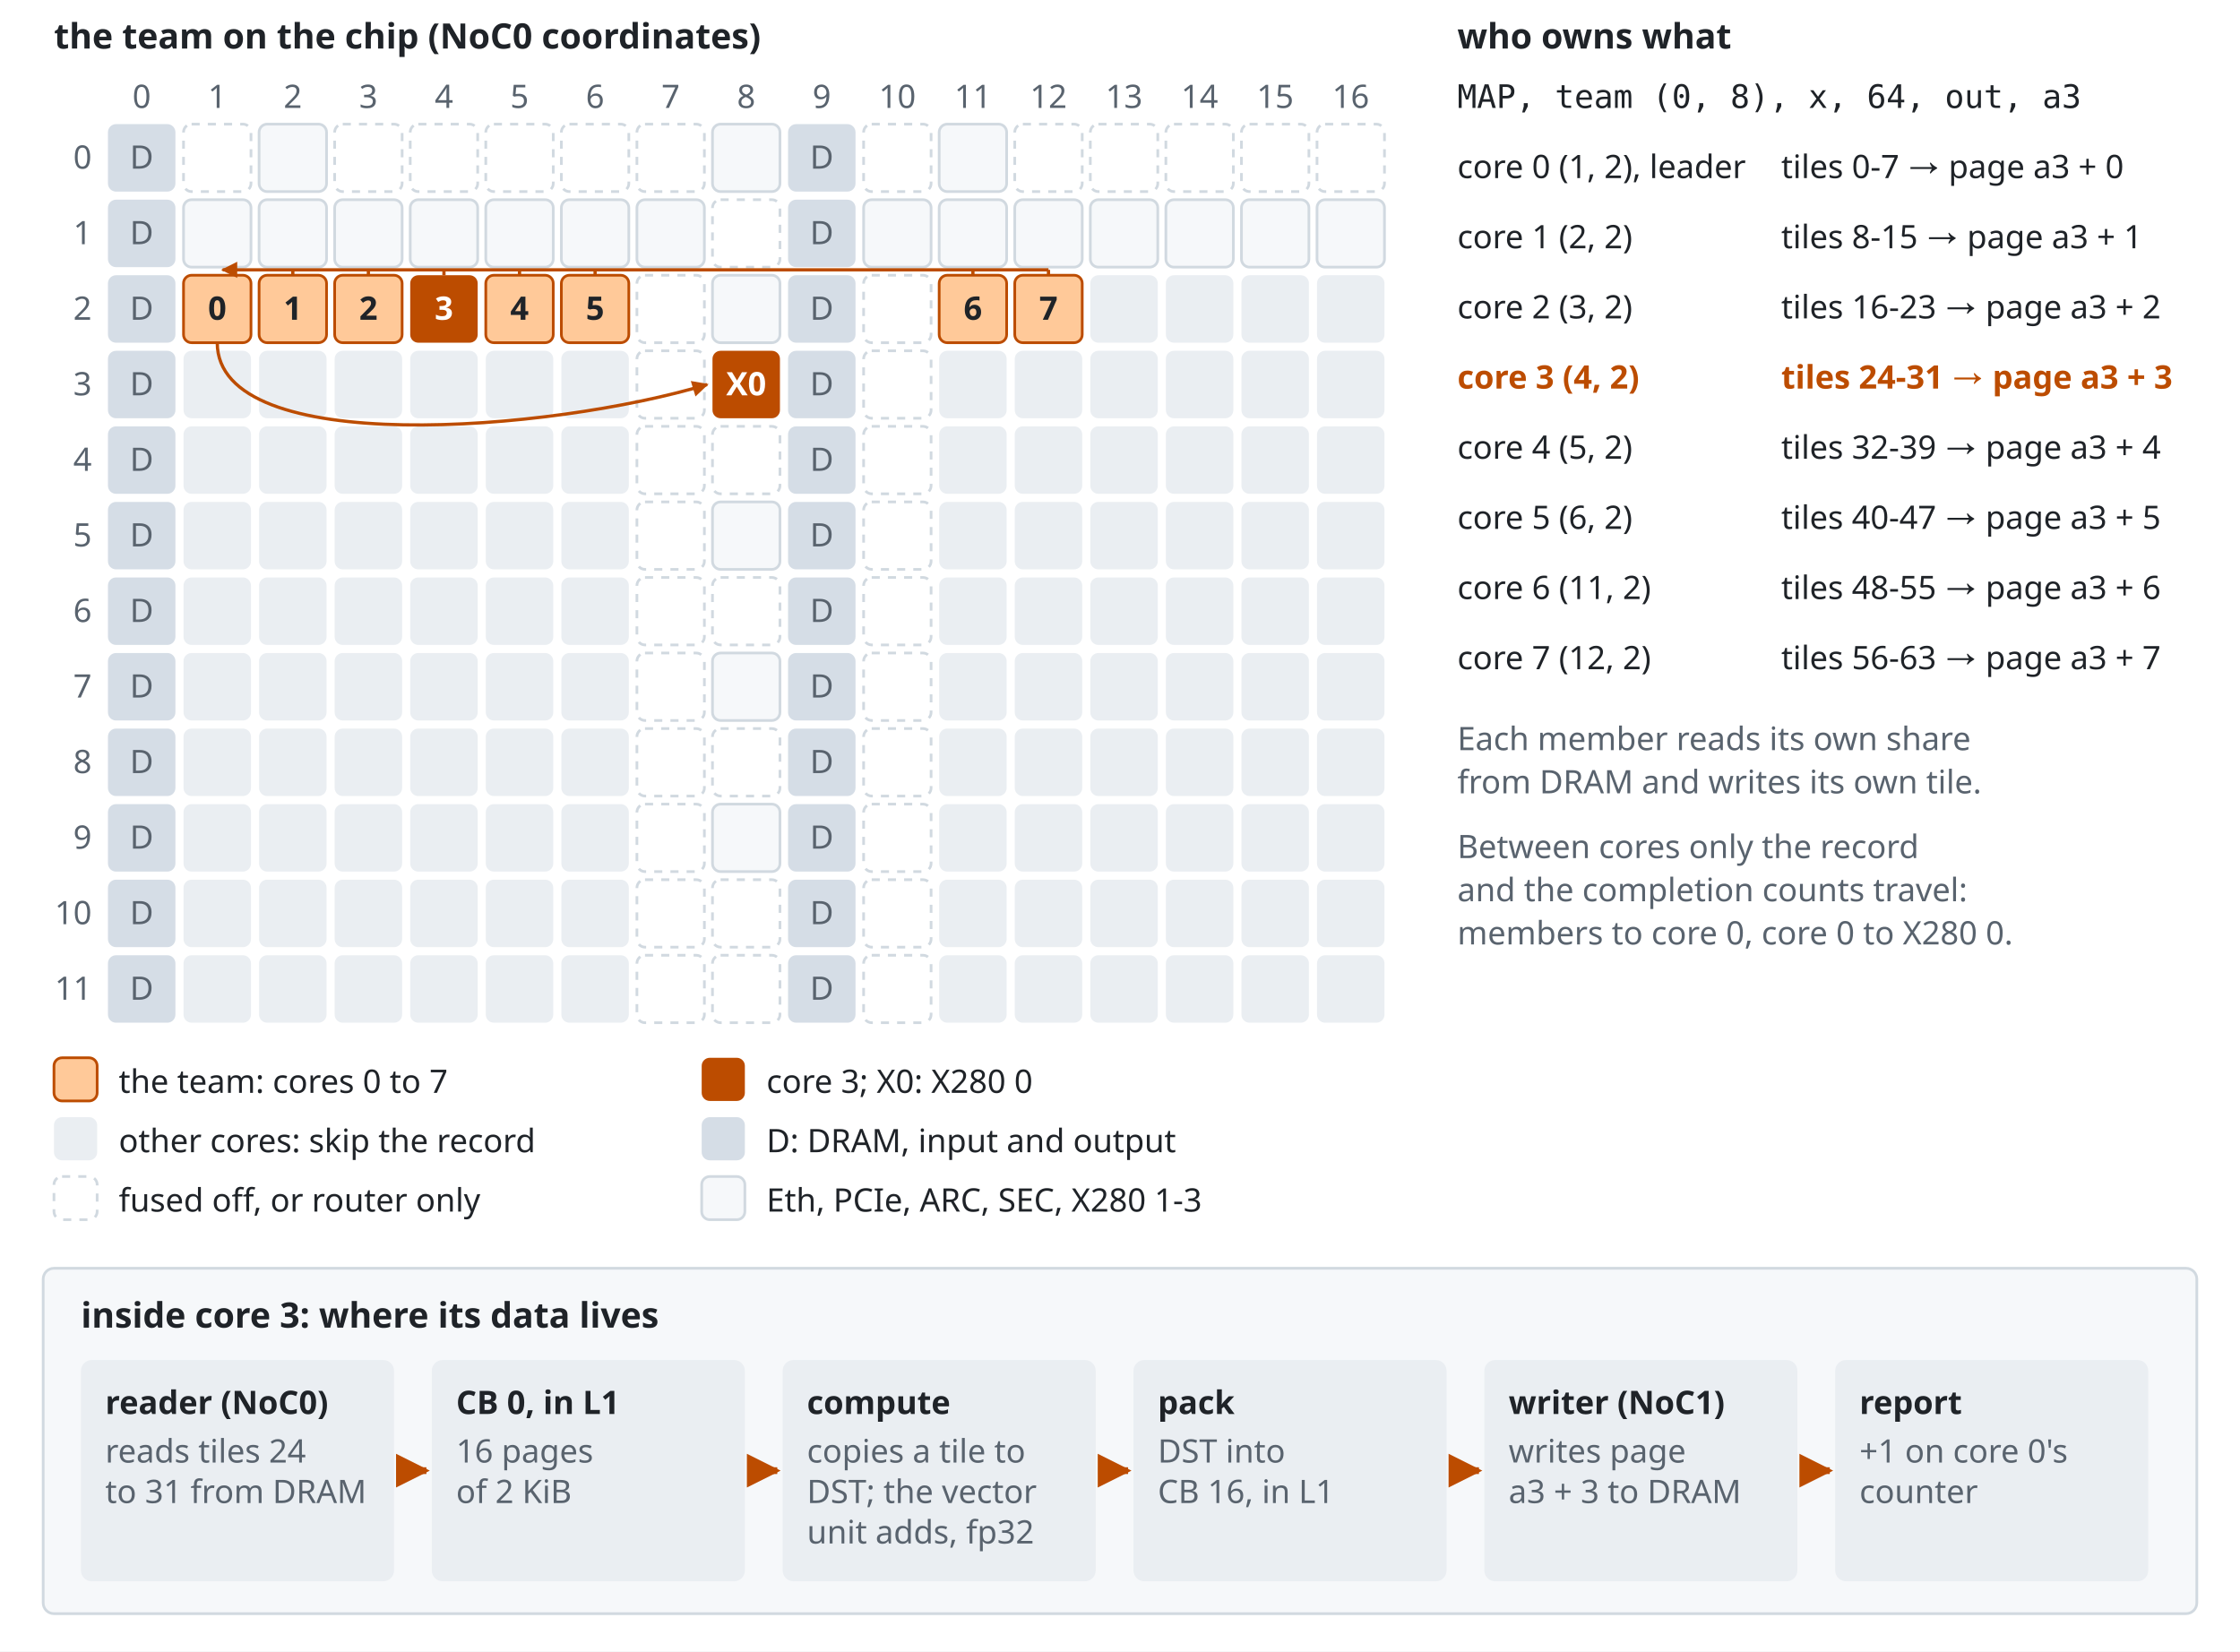
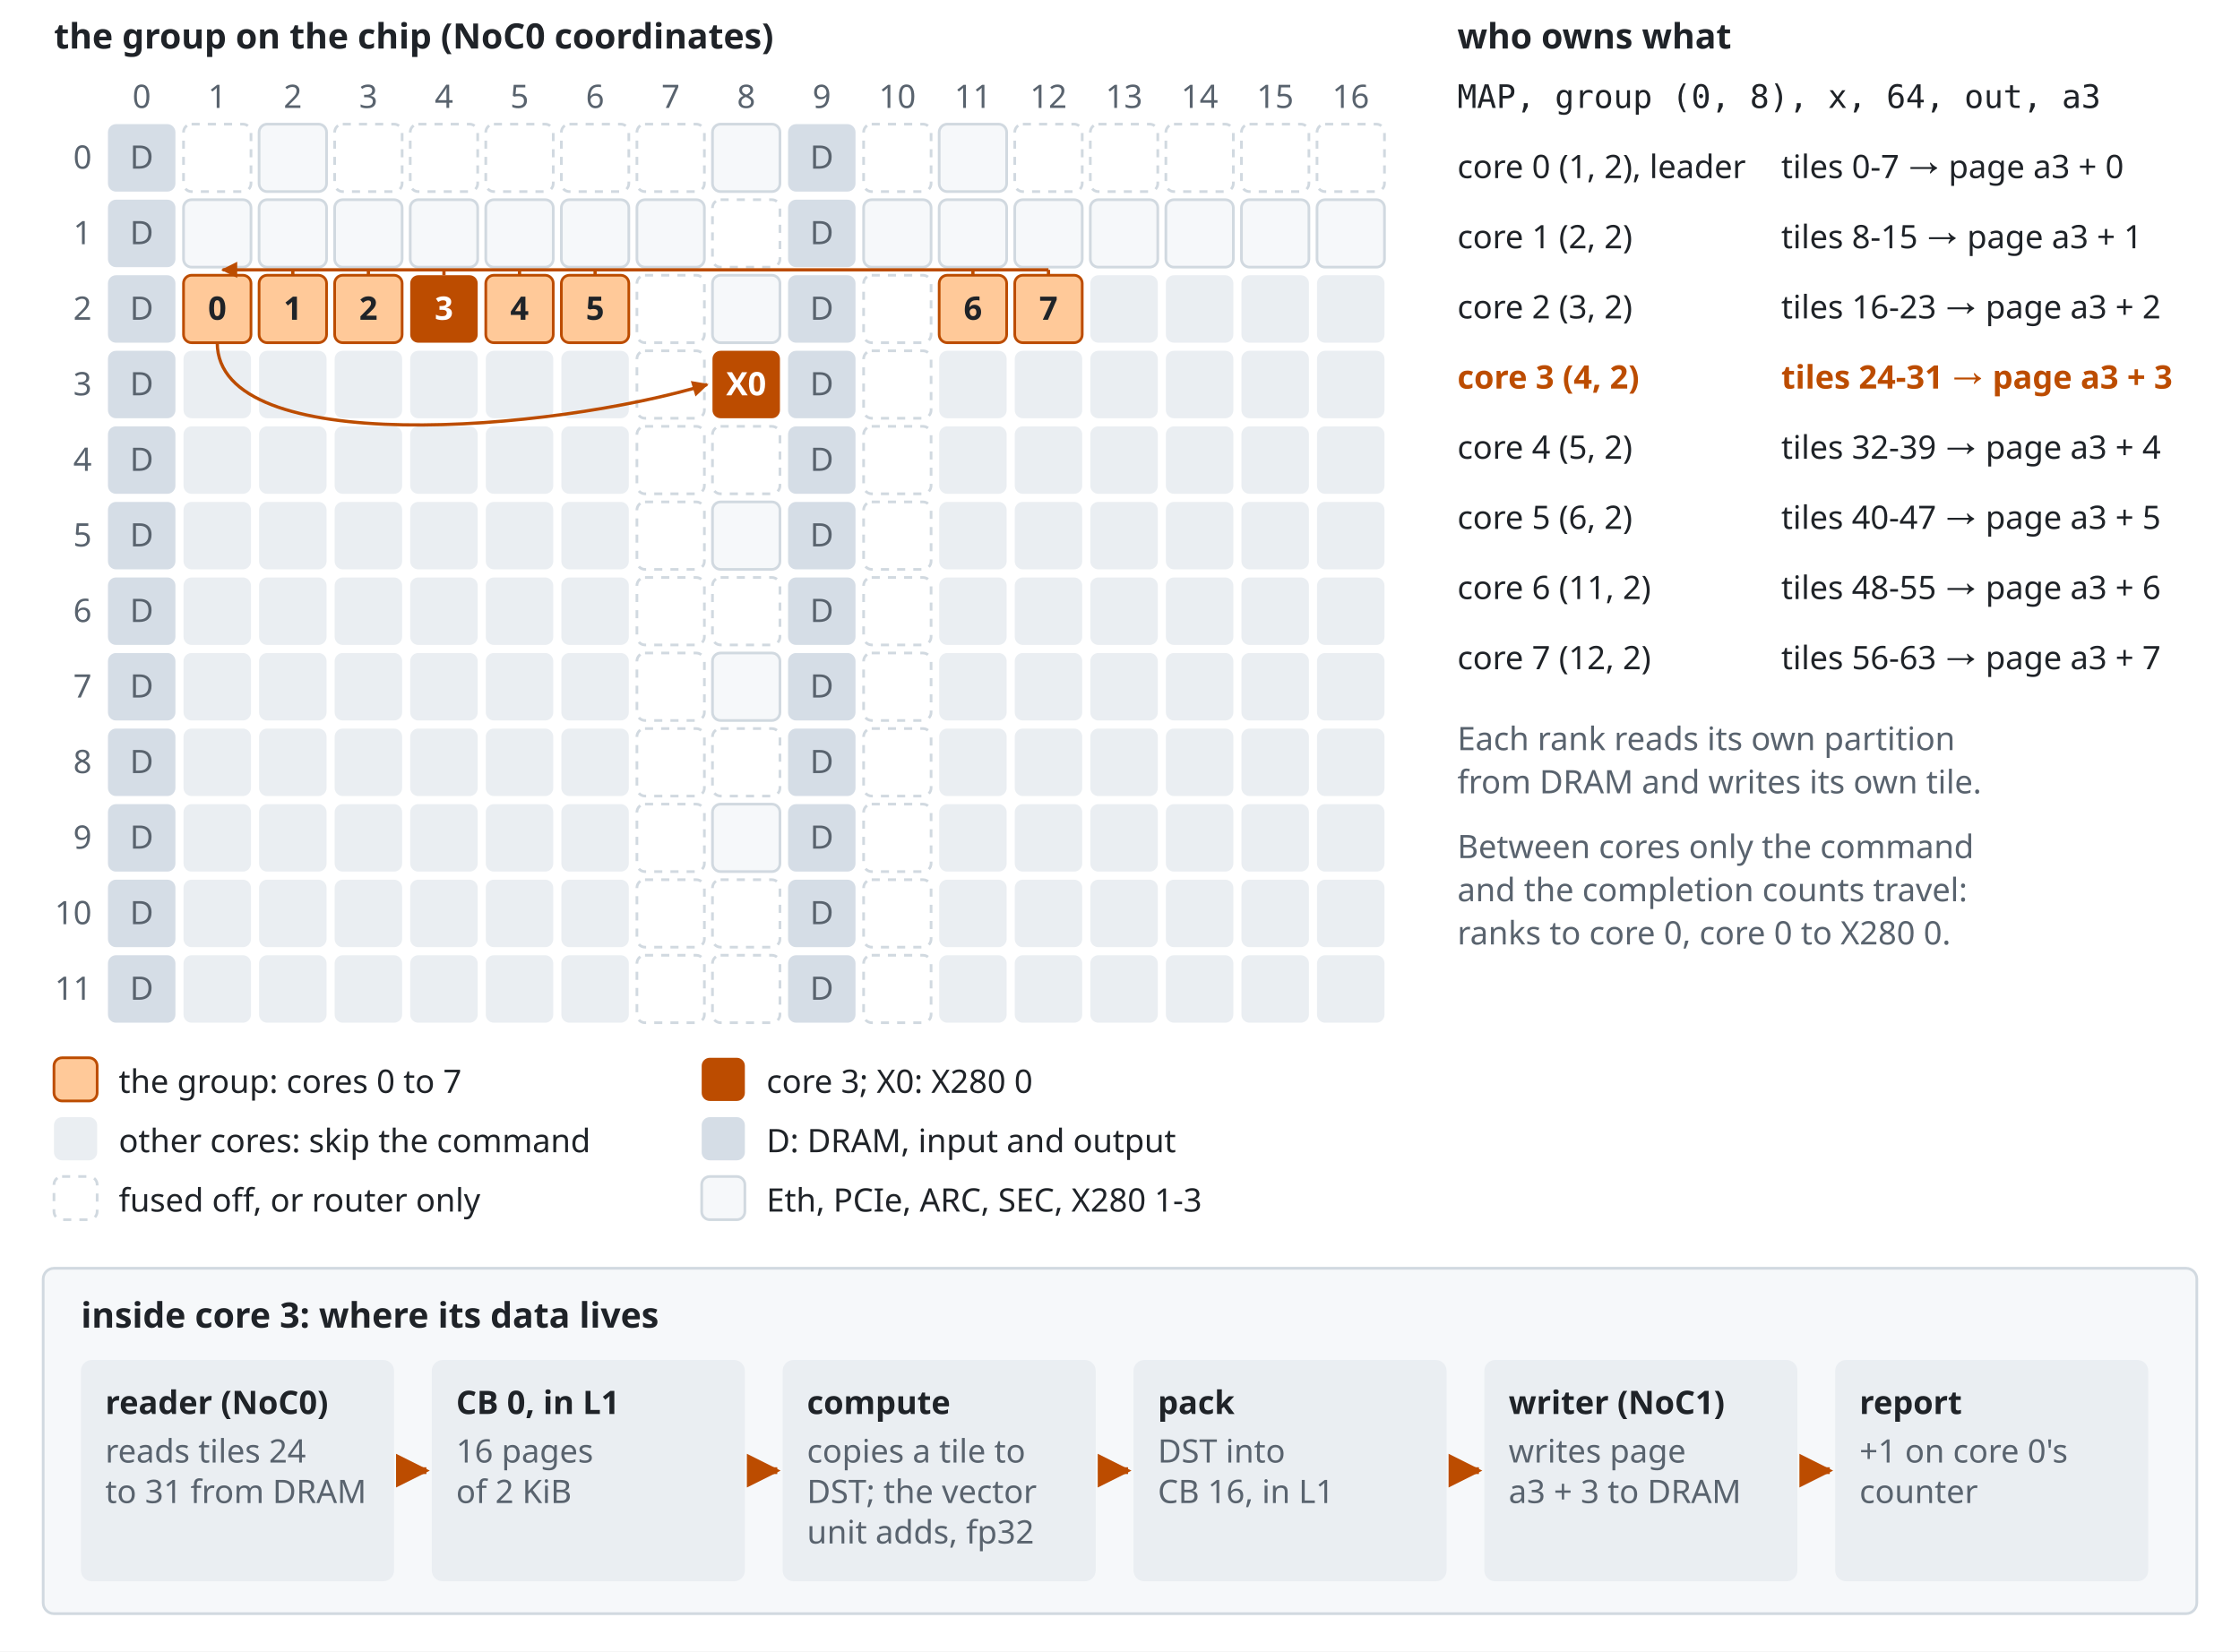
<svg xmlns="http://www.w3.org/2000/svg" width="830" height="612" viewBox="0 0 830 612" role="img">
  <style>
  text { font-family: -apple-system, 'Segoe UI', 'Noto Sans', Helvetica, Arial, sans-serif; font-size: 13px; fill: #1f2328; }
  .mono { font-family: ui-monospace, SFMono-Regular, Menlo, Consolas, 'DejaVu Sans Mono', monospace; }
  .b { font-weight: 600; }
  .h { font-size: 14px; font-weight: 600; }
  .m { fill: #59636e; }
  .a { fill: #bc4c00; }
  .s { font-size: 12px; }
  .box { fill: #f6f8fa; stroke: #d1d9e0; stroke-width: 1; }
  .plan { fill: none; stroke: #818b98; stroke-width: 1; stroke-dasharray: 5 4; }
  .dram { fill: #d5dde6; stroke: none; }
  .edge { fill: #f6f8fa; stroke: #d1d9e0; stroke-width: 1; }
  .off { fill: none; stroke: #d1d9e0; stroke-width: 1; stroke-dasharray: 3 3; }
  .hot { fill: #bc4c00; stroke: none; }
  .on { fill: #ffffff; }
  .cell { fill: #eaeef2; stroke: none; }
  .team { fill: #ffc999; stroke: #bc4c00; stroke-width: 1; }
  .abox { fill: #fff1e5; stroke: #bc4c00; stroke-width: 1.5; }
  .ln { stroke: #818b98; stroke-width: 1.5; fill: none; }
  .thin { stroke: #818b98; stroke-width: 1; fill: none; }
  .grid { stroke: #d1d9e0; stroke-width: 1; fill: none; }
  .al { stroke: #bc4c00; stroke-width: 2.5; fill: none; }
  .ad { stroke: #bc4c00; stroke-width: 2; fill: none; stroke-dasharray: 6 4; }
  .athin { stroke: #bc4c00; stroke-width: 1.2; fill: none; }
</style>
  <defs>
    <marker id="ha" viewBox="0 0 10 10" refX="9" refY="5" markerWidth="5" markerHeight="5" orient="auto-start-reverse">
      <path d="M0,0 L10,5 L0,10 z" fill="#bc4c00" />
    </marker>
    <marker id="hl" viewBox="0 0 10 10" refX="9" refY="5" markerWidth="5" markerHeight="5" orient="auto-start-reverse">
      <path d="M0,0 L10,5 L0,10 z" fill="#818b98" />
    </marker>
  </defs>
  <rect width="830" height="612" fill="#ffffff" />
-   <text x="20" y="18" class="b" xml:space="preserve">the team on the chip (NoC0 coordinates)</text>
+   <text x="20" y="18" class="b" xml:space="preserve">the group on the chip (NoC0 coordinates)</text>
  <text x="52.5" y="40" class="s m" text-anchor="middle" xml:space="preserve">0</text>
  <text x="80.5" y="40" class="s m" text-anchor="middle" xml:space="preserve">1</text>
  <text x="108.5" y="40" class="s m" text-anchor="middle" xml:space="preserve">2</text>
  <text x="136.5" y="40" class="s m" text-anchor="middle" xml:space="preserve">3</text>
  <text x="164.5" y="40" class="s m" text-anchor="middle" xml:space="preserve">4</text>
  <text x="192.5" y="40" class="s m" text-anchor="middle" xml:space="preserve">5</text>
  <text x="220.5" y="40" class="s m" text-anchor="middle" xml:space="preserve">6</text>
  <text x="248.5" y="40" class="s m" text-anchor="middle" xml:space="preserve">7</text>
  <text x="276.5" y="40" class="s m" text-anchor="middle" xml:space="preserve">8</text>
  <text x="304.5" y="40" class="s m" text-anchor="middle" xml:space="preserve">9</text>
  <text x="332.5" y="40" class="s m" text-anchor="middle" xml:space="preserve">10</text>
  <text x="360.5" y="40" class="s m" text-anchor="middle" xml:space="preserve">11</text>
  <text x="388.5" y="40" class="s m" text-anchor="middle" xml:space="preserve">12</text>
  <text x="416.5" y="40" class="s m" text-anchor="middle" xml:space="preserve">13</text>
  <text x="444.5" y="40" class="s m" text-anchor="middle" xml:space="preserve">14</text>
  <text x="472.5" y="40" class="s m" text-anchor="middle" xml:space="preserve">15</text>
  <text x="500.5" y="40" class="s m" text-anchor="middle" xml:space="preserve">16</text>
  <text x="34" y="62.5" class="s m" text-anchor="end" xml:space="preserve">0</text>
  <text x="34" y="90.5" class="s m" text-anchor="end" xml:space="preserve">1</text>
  <text x="34" y="118.5" class="s m" text-anchor="end" xml:space="preserve">2</text>
  <text x="34" y="146.5" class="s m" text-anchor="end" xml:space="preserve">3</text>
  <text x="34" y="174.5" class="s m" text-anchor="end" xml:space="preserve">4</text>
  <text x="34" y="202.5" class="s m" text-anchor="end" xml:space="preserve">5</text>
  <text x="34" y="230.5" class="s m" text-anchor="end" xml:space="preserve">6</text>
  <text x="34" y="258.5" class="s m" text-anchor="end" xml:space="preserve">7</text>
  <text x="34" y="286.5" class="s m" text-anchor="end" xml:space="preserve">8</text>
  <text x="34" y="314.5" class="s m" text-anchor="end" xml:space="preserve">9</text>
  <text x="34" y="342.5" class="s m" text-anchor="end" xml:space="preserve">10</text>
  <text x="34" y="370.5" class="s m" text-anchor="end" xml:space="preserve">11</text>
  <rect x="40" y="46" width="25" height="25" rx="3" class="dram" />
  <text x="52.5" y="62.5" class="s m" text-anchor="middle" xml:space="preserve">D</text>
  <rect x="68" y="46" width="25" height="25" rx="3" class="off" />
  <rect x="96" y="46" width="25" height="25" rx="3" class="edge" />
  <rect x="124" y="46" width="25" height="25" rx="3" class="off" />
  <rect x="152" y="46" width="25" height="25" rx="3" class="off" />
  <rect x="180" y="46" width="25" height="25" rx="3" class="off" />
  <rect x="208" y="46" width="25" height="25" rx="3" class="off" />
  <rect x="236" y="46" width="25" height="25" rx="3" class="off" />
  <rect x="264" y="46" width="25" height="25" rx="3" class="edge" />
  <rect x="292" y="46" width="25" height="25" rx="3" class="dram" />
  <text x="304.5" y="62.5" class="s m" text-anchor="middle" xml:space="preserve">D</text>
  <rect x="320" y="46" width="25" height="25" rx="3" class="off" />
  <rect x="348" y="46" width="25" height="25" rx="3" class="edge" />
  <rect x="376" y="46" width="25" height="25" rx="3" class="off" />
  <rect x="404" y="46" width="25" height="25" rx="3" class="off" />
  <rect x="432" y="46" width="25" height="25" rx="3" class="off" />
  <rect x="460" y="46" width="25" height="25" rx="3" class="off" />
  <rect x="488" y="46" width="25" height="25" rx="3" class="off" />
  <rect x="40" y="74" width="25" height="25" rx="3" class="dram" />
  <text x="52.5" y="90.5" class="s m" text-anchor="middle" xml:space="preserve">D</text>
  <rect x="68" y="74" width="25" height="25" rx="3" class="edge" />
  <rect x="96" y="74" width="25" height="25" rx="3" class="edge" />
  <rect x="124" y="74" width="25" height="25" rx="3" class="edge" />
  <rect x="152" y="74" width="25" height="25" rx="3" class="edge" />
  <rect x="180" y="74" width="25" height="25" rx="3" class="edge" />
  <rect x="208" y="74" width="25" height="25" rx="3" class="edge" />
  <rect x="236" y="74" width="25" height="25" rx="3" class="edge" />
  <rect x="264" y="74" width="25" height="25" rx="3" class="off" />
  <rect x="292" y="74" width="25" height="25" rx="3" class="dram" />
  <text x="304.5" y="90.5" class="s m" text-anchor="middle" xml:space="preserve">D</text>
  <rect x="320" y="74" width="25" height="25" rx="3" class="edge" />
  <rect x="348" y="74" width="25" height="25" rx="3" class="edge" />
  <rect x="376" y="74" width="25" height="25" rx="3" class="edge" />
  <rect x="404" y="74" width="25" height="25" rx="3" class="edge" />
  <rect x="432" y="74" width="25" height="25" rx="3" class="edge" />
  <rect x="460" y="74" width="25" height="25" rx="3" class="edge" />
  <rect x="488" y="74" width="25" height="25" rx="3" class="edge" />
  <rect x="40" y="102" width="25" height="25" rx="3" class="dram" />
  <text x="52.5" y="118.5" class="s m" text-anchor="middle" xml:space="preserve">D</text>
  <rect x="68" y="102" width="25" height="25" rx="3" class="team" />
  <text x="80.5" y="118.5" class="s b" text-anchor="middle" xml:space="preserve">0</text>
  <rect x="96" y="102" width="25" height="25" rx="3" class="team" />
  <text x="108.5" y="118.5" class="s b" text-anchor="middle" xml:space="preserve">1</text>
  <rect x="124" y="102" width="25" height="25" rx="3" class="team" />
  <text x="136.5" y="118.5" class="s b" text-anchor="middle" xml:space="preserve">2</text>
  <rect x="152" y="102" width="25" height="25" rx="3" class="hot" />
  <text x="164.5" y="118.5" class="s b on" text-anchor="middle" xml:space="preserve">3</text>
  <rect x="180" y="102" width="25" height="25" rx="3" class="team" />
  <text x="192.5" y="118.5" class="s b" text-anchor="middle" xml:space="preserve">4</text>
  <rect x="208" y="102" width="25" height="25" rx="3" class="team" />
  <text x="220.5" y="118.5" class="s b" text-anchor="middle" xml:space="preserve">5</text>
  <rect x="236" y="102" width="25" height="25" rx="3" class="off" />
  <rect x="264" y="102" width="25" height="25" rx="3" class="edge" />
  <rect x="292" y="102" width="25" height="25" rx="3" class="dram" />
  <text x="304.5" y="118.5" class="s m" text-anchor="middle" xml:space="preserve">D</text>
  <rect x="320" y="102" width="25" height="25" rx="3" class="off" />
  <rect x="348" y="102" width="25" height="25" rx="3" class="team" />
  <text x="360.5" y="118.5" class="s b" text-anchor="middle" xml:space="preserve">6</text>
  <rect x="376" y="102" width="25" height="25" rx="3" class="team" />
  <text x="388.5" y="118.5" class="s b" text-anchor="middle" xml:space="preserve">7</text>
  <rect x="404" y="102" width="25" height="25" rx="3" class="cell" />
  <rect x="432" y="102" width="25" height="25" rx="3" class="cell" />
  <rect x="460" y="102" width="25" height="25" rx="3" class="cell" />
  <rect x="488" y="102" width="25" height="25" rx="3" class="cell" />
  <rect x="40" y="130" width="25" height="25" rx="3" class="dram" />
  <text x="52.5" y="146.5" class="s m" text-anchor="middle" xml:space="preserve">D</text>
  <rect x="68" y="130" width="25" height="25" rx="3" class="cell" />
  <rect x="96" y="130" width="25" height="25" rx="3" class="cell" />
  <rect x="124" y="130" width="25" height="25" rx="3" class="cell" />
  <rect x="152" y="130" width="25" height="25" rx="3" class="cell" />
  <rect x="180" y="130" width="25" height="25" rx="3" class="cell" />
  <rect x="208" y="130" width="25" height="25" rx="3" class="cell" />
  <rect x="236" y="130" width="25" height="25" rx="3" class="off" />
  <rect x="264" y="130" width="25" height="25" rx="3" class="hot" />
  <text x="276.5" y="146.5" class="s b on" text-anchor="middle" xml:space="preserve">X0</text>
  <rect x="292" y="130" width="25" height="25" rx="3" class="dram" />
  <text x="304.5" y="146.5" class="s m" text-anchor="middle" xml:space="preserve">D</text>
  <rect x="320" y="130" width="25" height="25" rx="3" class="off" />
  <rect x="348" y="130" width="25" height="25" rx="3" class="cell" />
  <rect x="376" y="130" width="25" height="25" rx="3" class="cell" />
  <rect x="404" y="130" width="25" height="25" rx="3" class="cell" />
  <rect x="432" y="130" width="25" height="25" rx="3" class="cell" />
  <rect x="460" y="130" width="25" height="25" rx="3" class="cell" />
  <rect x="488" y="130" width="25" height="25" rx="3" class="cell" />
  <rect x="40" y="158" width="25" height="25" rx="3" class="dram" />
  <text x="52.5" y="174.5" class="s m" text-anchor="middle" xml:space="preserve">D</text>
  <rect x="68" y="158" width="25" height="25" rx="3" class="cell" />
  <rect x="96" y="158" width="25" height="25" rx="3" class="cell" />
  <rect x="124" y="158" width="25" height="25" rx="3" class="cell" />
  <rect x="152" y="158" width="25" height="25" rx="3" class="cell" />
  <rect x="180" y="158" width="25" height="25" rx="3" class="cell" />
  <rect x="208" y="158" width="25" height="25" rx="3" class="cell" />
  <rect x="236" y="158" width="25" height="25" rx="3" class="off" />
  <rect x="264" y="158" width="25" height="25" rx="3" class="off" />
  <rect x="292" y="158" width="25" height="25" rx="3" class="dram" />
  <text x="304.5" y="174.5" class="s m" text-anchor="middle" xml:space="preserve">D</text>
  <rect x="320" y="158" width="25" height="25" rx="3" class="off" />
  <rect x="348" y="158" width="25" height="25" rx="3" class="cell" />
  <rect x="376" y="158" width="25" height="25" rx="3" class="cell" />
  <rect x="404" y="158" width="25" height="25" rx="3" class="cell" />
  <rect x="432" y="158" width="25" height="25" rx="3" class="cell" />
  <rect x="460" y="158" width="25" height="25" rx="3" class="cell" />
  <rect x="488" y="158" width="25" height="25" rx="3" class="cell" />
  <rect x="40" y="186" width="25" height="25" rx="3" class="dram" />
  <text x="52.5" y="202.5" class="s m" text-anchor="middle" xml:space="preserve">D</text>
  <rect x="68" y="186" width="25" height="25" rx="3" class="cell" />
  <rect x="96" y="186" width="25" height="25" rx="3" class="cell" />
  <rect x="124" y="186" width="25" height="25" rx="3" class="cell" />
  <rect x="152" y="186" width="25" height="25" rx="3" class="cell" />
  <rect x="180" y="186" width="25" height="25" rx="3" class="cell" />
  <rect x="208" y="186" width="25" height="25" rx="3" class="cell" />
  <rect x="236" y="186" width="25" height="25" rx="3" class="off" />
  <rect x="264" y="186" width="25" height="25" rx="3" class="edge" />
  <rect x="292" y="186" width="25" height="25" rx="3" class="dram" />
  <text x="304.5" y="202.5" class="s m" text-anchor="middle" xml:space="preserve">D</text>
  <rect x="320" y="186" width="25" height="25" rx="3" class="off" />
  <rect x="348" y="186" width="25" height="25" rx="3" class="cell" />
  <rect x="376" y="186" width="25" height="25" rx="3" class="cell" />
  <rect x="404" y="186" width="25" height="25" rx="3" class="cell" />
  <rect x="432" y="186" width="25" height="25" rx="3" class="cell" />
  <rect x="460" y="186" width="25" height="25" rx="3" class="cell" />
  <rect x="488" y="186" width="25" height="25" rx="3" class="cell" />
  <rect x="40" y="214" width="25" height="25" rx="3" class="dram" />
  <text x="52.5" y="230.5" class="s m" text-anchor="middle" xml:space="preserve">D</text>
  <rect x="68" y="214" width="25" height="25" rx="3" class="cell" />
  <rect x="96" y="214" width="25" height="25" rx="3" class="cell" />
  <rect x="124" y="214" width="25" height="25" rx="3" class="cell" />
  <rect x="152" y="214" width="25" height="25" rx="3" class="cell" />
  <rect x="180" y="214" width="25" height="25" rx="3" class="cell" />
  <rect x="208" y="214" width="25" height="25" rx="3" class="cell" />
  <rect x="236" y="214" width="25" height="25" rx="3" class="off" />
  <rect x="264" y="214" width="25" height="25" rx="3" class="off" />
  <rect x="292" y="214" width="25" height="25" rx="3" class="dram" />
  <text x="304.5" y="230.5" class="s m" text-anchor="middle" xml:space="preserve">D</text>
  <rect x="320" y="214" width="25" height="25" rx="3" class="off" />
  <rect x="348" y="214" width="25" height="25" rx="3" class="cell" />
  <rect x="376" y="214" width="25" height="25" rx="3" class="cell" />
  <rect x="404" y="214" width="25" height="25" rx="3" class="cell" />
  <rect x="432" y="214" width="25" height="25" rx="3" class="cell" />
  <rect x="460" y="214" width="25" height="25" rx="3" class="cell" />
  <rect x="488" y="214" width="25" height="25" rx="3" class="cell" />
  <rect x="40" y="242" width="25" height="25" rx="3" class="dram" />
  <text x="52.5" y="258.5" class="s m" text-anchor="middle" xml:space="preserve">D</text>
  <rect x="68" y="242" width="25" height="25" rx="3" class="cell" />
  <rect x="96" y="242" width="25" height="25" rx="3" class="cell" />
  <rect x="124" y="242" width="25" height="25" rx="3" class="cell" />
  <rect x="152" y="242" width="25" height="25" rx="3" class="cell" />
  <rect x="180" y="242" width="25" height="25" rx="3" class="cell" />
  <rect x="208" y="242" width="25" height="25" rx="3" class="cell" />
  <rect x="236" y="242" width="25" height="25" rx="3" class="off" />
  <rect x="264" y="242" width="25" height="25" rx="3" class="edge" />
  <rect x="292" y="242" width="25" height="25" rx="3" class="dram" />
  <text x="304.5" y="258.5" class="s m" text-anchor="middle" xml:space="preserve">D</text>
  <rect x="320" y="242" width="25" height="25" rx="3" class="off" />
  <rect x="348" y="242" width="25" height="25" rx="3" class="cell" />
  <rect x="376" y="242" width="25" height="25" rx="3" class="cell" />
  <rect x="404" y="242" width="25" height="25" rx="3" class="cell" />
  <rect x="432" y="242" width="25" height="25" rx="3" class="cell" />
  <rect x="460" y="242" width="25" height="25" rx="3" class="cell" />
  <rect x="488" y="242" width="25" height="25" rx="3" class="cell" />
  <rect x="40" y="270" width="25" height="25" rx="3" class="dram" />
  <text x="52.5" y="286.5" class="s m" text-anchor="middle" xml:space="preserve">D</text>
  <rect x="68" y="270" width="25" height="25" rx="3" class="cell" />
  <rect x="96" y="270" width="25" height="25" rx="3" class="cell" />
  <rect x="124" y="270" width="25" height="25" rx="3" class="cell" />
  <rect x="152" y="270" width="25" height="25" rx="3" class="cell" />
  <rect x="180" y="270" width="25" height="25" rx="3" class="cell" />
  <rect x="208" y="270" width="25" height="25" rx="3" class="cell" />
  <rect x="236" y="270" width="25" height="25" rx="3" class="off" />
  <rect x="264" y="270" width="25" height="25" rx="3" class="off" />
  <rect x="292" y="270" width="25" height="25" rx="3" class="dram" />
  <text x="304.5" y="286.5" class="s m" text-anchor="middle" xml:space="preserve">D</text>
  <rect x="320" y="270" width="25" height="25" rx="3" class="off" />
  <rect x="348" y="270" width="25" height="25" rx="3" class="cell" />
  <rect x="376" y="270" width="25" height="25" rx="3" class="cell" />
  <rect x="404" y="270" width="25" height="25" rx="3" class="cell" />
  <rect x="432" y="270" width="25" height="25" rx="3" class="cell" />
  <rect x="460" y="270" width="25" height="25" rx="3" class="cell" />
  <rect x="488" y="270" width="25" height="25" rx="3" class="cell" />
  <rect x="40" y="298" width="25" height="25" rx="3" class="dram" />
  <text x="52.5" y="314.5" class="s m" text-anchor="middle" xml:space="preserve">D</text>
  <rect x="68" y="298" width="25" height="25" rx="3" class="cell" />
  <rect x="96" y="298" width="25" height="25" rx="3" class="cell" />
  <rect x="124" y="298" width="25" height="25" rx="3" class="cell" />
  <rect x="152" y="298" width="25" height="25" rx="3" class="cell" />
  <rect x="180" y="298" width="25" height="25" rx="3" class="cell" />
  <rect x="208" y="298" width="25" height="25" rx="3" class="cell" />
  <rect x="236" y="298" width="25" height="25" rx="3" class="off" />
  <rect x="264" y="298" width="25" height="25" rx="3" class="edge" />
  <rect x="292" y="298" width="25" height="25" rx="3" class="dram" />
  <text x="304.5" y="314.5" class="s m" text-anchor="middle" xml:space="preserve">D</text>
  <rect x="320" y="298" width="25" height="25" rx="3" class="off" />
  <rect x="348" y="298" width="25" height="25" rx="3" class="cell" />
  <rect x="376" y="298" width="25" height="25" rx="3" class="cell" />
  <rect x="404" y="298" width="25" height="25" rx="3" class="cell" />
  <rect x="432" y="298" width="25" height="25" rx="3" class="cell" />
  <rect x="460" y="298" width="25" height="25" rx="3" class="cell" />
  <rect x="488" y="298" width="25" height="25" rx="3" class="cell" />
  <rect x="40" y="326" width="25" height="25" rx="3" class="dram" />
  <text x="52.5" y="342.5" class="s m" text-anchor="middle" xml:space="preserve">D</text>
  <rect x="68" y="326" width="25" height="25" rx="3" class="cell" />
  <rect x="96" y="326" width="25" height="25" rx="3" class="cell" />
  <rect x="124" y="326" width="25" height="25" rx="3" class="cell" />
  <rect x="152" y="326" width="25" height="25" rx="3" class="cell" />
  <rect x="180" y="326" width="25" height="25" rx="3" class="cell" />
  <rect x="208" y="326" width="25" height="25" rx="3" class="cell" />
  <rect x="236" y="326" width="25" height="25" rx="3" class="off" />
  <rect x="264" y="326" width="25" height="25" rx="3" class="off" />
  <rect x="292" y="326" width="25" height="25" rx="3" class="dram" />
  <text x="304.5" y="342.5" class="s m" text-anchor="middle" xml:space="preserve">D</text>
  <rect x="320" y="326" width="25" height="25" rx="3" class="off" />
  <rect x="348" y="326" width="25" height="25" rx="3" class="cell" />
  <rect x="376" y="326" width="25" height="25" rx="3" class="cell" />
  <rect x="404" y="326" width="25" height="25" rx="3" class="cell" />
  <rect x="432" y="326" width="25" height="25" rx="3" class="cell" />
  <rect x="460" y="326" width="25" height="25" rx="3" class="cell" />
  <rect x="488" y="326" width="25" height="25" rx="3" class="cell" />
  <rect x="40" y="354" width="25" height="25" rx="3" class="dram" />
  <text x="52.5" y="370.5" class="s m" text-anchor="middle" xml:space="preserve">D</text>
  <rect x="68" y="354" width="25" height="25" rx="3" class="cell" />
  <rect x="96" y="354" width="25" height="25" rx="3" class="cell" />
  <rect x="124" y="354" width="25" height="25" rx="3" class="cell" />
  <rect x="152" y="354" width="25" height="25" rx="3" class="cell" />
  <rect x="180" y="354" width="25" height="25" rx="3" class="cell" />
  <rect x="208" y="354" width="25" height="25" rx="3" class="cell" />
  <rect x="236" y="354" width="25" height="25" rx="3" class="off" />
  <rect x="264" y="354" width="25" height="25" rx="3" class="off" />
  <rect x="292" y="354" width="25" height="25" rx="3" class="dram" />
  <text x="304.5" y="370.5" class="s m" text-anchor="middle" xml:space="preserve">D</text>
  <rect x="320" y="354" width="25" height="25" rx="3" class="off" />
  <rect x="348" y="354" width="25" height="25" rx="3" class="cell" />
  <rect x="376" y="354" width="25" height="25" rx="3" class="cell" />
  <rect x="404" y="354" width="25" height="25" rx="3" class="cell" />
  <rect x="432" y="354" width="25" height="25" rx="3" class="cell" />
  <rect x="460" y="354" width="25" height="25" rx="3" class="cell" />
  <rect x="488" y="354" width="25" height="25" rx="3" class="cell" />
  <line x1="108.5" y1="102" x2="108.5" y2="100" class="athin" />
  <line x1="136.5" y1="102" x2="136.5" y2="100" class="athin" />
  <line x1="164.5" y1="102" x2="164.5" y2="100" class="athin" />
  <line x1="192.5" y1="102" x2="192.5" y2="100" class="athin" />
  <line x1="220.5" y1="102" x2="220.5" y2="100" class="athin" />
  <line x1="360.5" y1="102" x2="360.5" y2="100" class="athin" />
  <line x1="388.5" y1="102" x2="388.5" y2="100" class="athin" />
  <line x1="388.5" y1="100" x2="82.5" y2="100" class="athin" marker-end="url(#ha)" />
  <path d="M80.5,127 C80.5,170 204,160 262,142.5" class="athin" marker-end="url(#ha)" />
  <rect x="20" y="392" width="16" height="16" rx="3" class="team" />
-   <text x="44" y="405" class="s" xml:space="preserve">the team: cores 0 to 7</text>
+   <text x="44" y="405" class="s" xml:space="preserve">the group: cores 0 to 7</text>
  <rect x="260" y="392" width="16" height="16" rx="3" class="hot" />
  <text x="284" y="405" class="s" xml:space="preserve">core 3; X0: X280 0</text>
  <rect x="20" y="414" width="16" height="16" rx="3" class="cell" />
-   <text x="44" y="427" class="s" xml:space="preserve">other cores: skip the record</text>
+   <text x="44" y="427" class="s" xml:space="preserve">other cores: skip the command</text>
  <rect x="260" y="414" width="16" height="16" rx="3" class="dram" />
  <text x="284" y="427" class="s" xml:space="preserve">D: DRAM, input and output</text>
  <rect x="20" y="436" width="16" height="16" rx="3" class="off" />
  <text x="44" y="449" class="s" xml:space="preserve">fused off, or router only</text>
  <rect x="260" y="436" width="16" height="16" rx="3" class="edge" />
  <text x="284" y="449" class="s" xml:space="preserve">Eth, PCIe, ARC, SEC, X280 1-3</text>
  <text x="540" y="18" class="b" xml:space="preserve">who owns what</text>
-   <text x="540" y="40" class="mono s" xml:space="preserve">MAP, team (0, 8), x, 64, out, a3</text>
+   <text x="540" y="40" class="mono s" xml:space="preserve">MAP, group (0, 8), x, 64, out, a3</text>
  <text x="540" y="66" class="s" xml:space="preserve">core 0 (1, 2), leader</text>
  <text x="660" y="66" class="s" xml:space="preserve">tiles 0-7 → page a3 + 0</text>
  <text x="540" y="92" class="s" xml:space="preserve">core 1 (2, 2)</text>
  <text x="660" y="92" class="s" xml:space="preserve">tiles 8-15 → page a3 + 1</text>
  <text x="540" y="118" class="s" xml:space="preserve">core 2 (3, 2)</text>
  <text x="660" y="118" class="s" xml:space="preserve">tiles 16-23 → page a3 + 2</text>
  <text x="540" y="144" class="s b a" xml:space="preserve">core 3 (4, 2)</text>
  <text x="660" y="144" class="s b a" xml:space="preserve">tiles 24-31 → page a3 + 3</text>
  <text x="540" y="170" class="s" xml:space="preserve">core 4 (5, 2)</text>
  <text x="660" y="170" class="s" xml:space="preserve">tiles 32-39 → page a3 + 4</text>
  <text x="540" y="196" class="s" xml:space="preserve">core 5 (6, 2)</text>
  <text x="660" y="196" class="s" xml:space="preserve">tiles 40-47 → page a3 + 5</text>
  <text x="540" y="222" class="s" xml:space="preserve">core 6 (11, 2)</text>
  <text x="660" y="222" class="s" xml:space="preserve">tiles 48-55 → page a3 + 6</text>
  <text x="540" y="248" class="s" xml:space="preserve">core 7 (12, 2)</text>
  <text x="660" y="248" class="s" xml:space="preserve">tiles 56-63 → page a3 + 7</text>
-   <text x="540" y="278" class="s m" xml:space="preserve">Each member reads its own share</text>
+   <text x="540" y="278" class="s m" xml:space="preserve">Each rank reads its own partition</text>
  <text x="540" y="294" class="s m" xml:space="preserve">from DRAM and writes its own tile.</text>
-   <text x="540" y="318" class="s m" xml:space="preserve">Between cores only the record</text>
+   <text x="540" y="318" class="s m" xml:space="preserve">Between cores only the command</text>
  <text x="540" y="334" class="s m" xml:space="preserve">and the completion counts travel:</text>
-   <text x="540" y="350" class="s m" xml:space="preserve">members to core 0, core 0 to X280 0.</text>
+   <text x="540" y="350" class="s m" xml:space="preserve">ranks to core 0, core 0 to X280 0.</text>
  <rect x="16" y="470" width="798" height="128" rx="4" class="box" />
  <text x="30" y="492" class="b" xml:space="preserve">inside core 3: where its data lives</text>
  <rect x="30" y="504" width="116" height="82" rx="4" class="cell" />
  <text x="39" y="524" class="b s" xml:space="preserve">reader (NoC0)</text>
  <text x="39" y="542" class="s m" xml:space="preserve">reads tiles 24</text>
  <text x="39" y="557" class="s m" xml:space="preserve">to 31 from DRAM</text>
  <rect x="160" y="504" width="116" height="82" rx="4" class="cell" />
  <text x="169" y="524" class="b s" xml:space="preserve">CB 0, in L1</text>
  <text x="169" y="542" class="s m" xml:space="preserve">16 pages</text>
  <text x="169" y="557" class="s m" xml:space="preserve">of 2 KiB</text>
  <line x1="147" y1="545" x2="158" y2="545" class="al" marker-end="url(#ha)" />
  <rect x="290" y="504" width="116" height="82" rx="4" class="cell" />
  <text x="299" y="524" class="b s" xml:space="preserve">compute</text>
  <text x="299" y="542" class="s m" xml:space="preserve">copies a tile to</text>
  <text x="299" y="557" class="s m" xml:space="preserve">DST; the vector</text>
  <text x="299" y="572" class="s m" xml:space="preserve">unit adds, fp32</text>
  <line x1="277" y1="545" x2="288" y2="545" class="al" marker-end="url(#ha)" />
  <rect x="420" y="504" width="116" height="82" rx="4" class="cell" />
  <text x="429" y="524" class="b s" xml:space="preserve">pack</text>
  <text x="429" y="542" class="s m" xml:space="preserve">DST into</text>
  <text x="429" y="557" class="s m" xml:space="preserve">CB 16, in L1</text>
  <line x1="407" y1="545" x2="418" y2="545" class="al" marker-end="url(#ha)" />
  <rect x="550" y="504" width="116" height="82" rx="4" class="cell" />
  <text x="559" y="524" class="b s" xml:space="preserve">writer (NoC1)</text>
  <text x="559" y="542" class="s m" xml:space="preserve">writes page</text>
  <text x="559" y="557" class="s m" xml:space="preserve">a3 + 3 to DRAM</text>
  <line x1="537" y1="545" x2="548" y2="545" class="al" marker-end="url(#ha)" />
  <rect x="680" y="504" width="116" height="82" rx="4" class="cell" />
  <text x="689" y="524" class="b s" xml:space="preserve">report</text>
  <text x="689" y="542" class="s m" xml:space="preserve">+1 on core 0's</text>
  <text x="689" y="557" class="s m" xml:space="preserve">counter</text>
  <line x1="667" y1="545" x2="678" y2="545" class="al" marker-end="url(#ha)" />
</svg>
